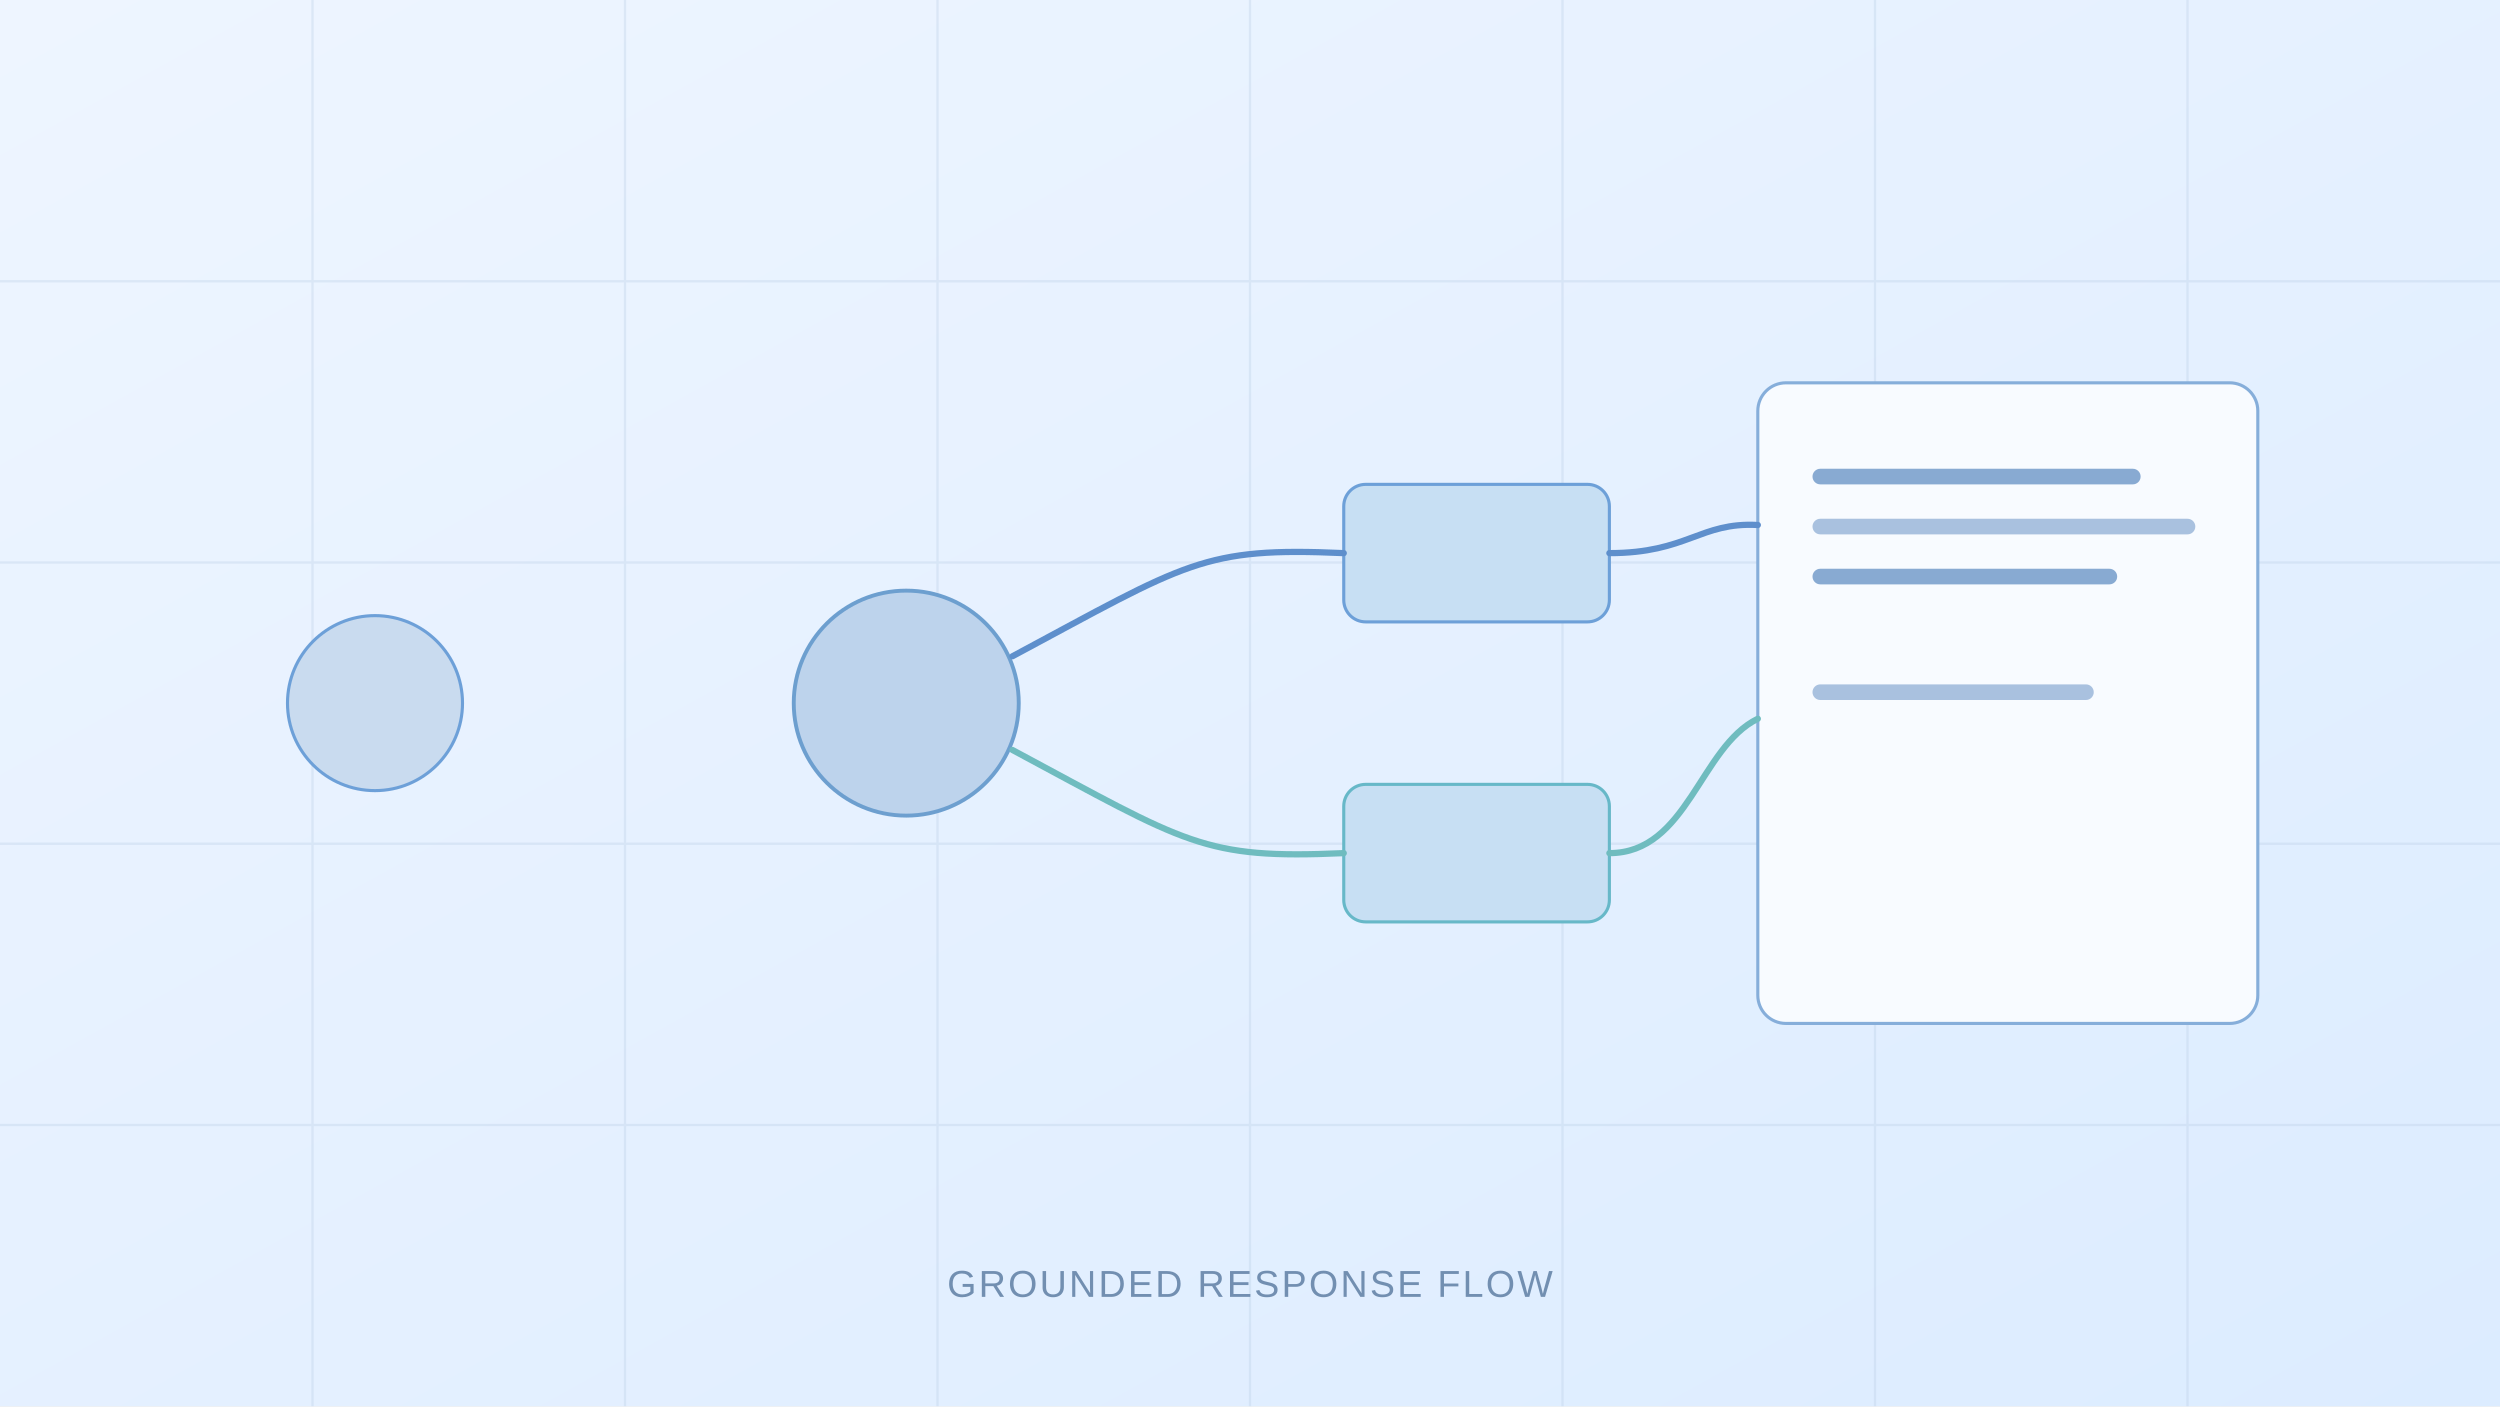
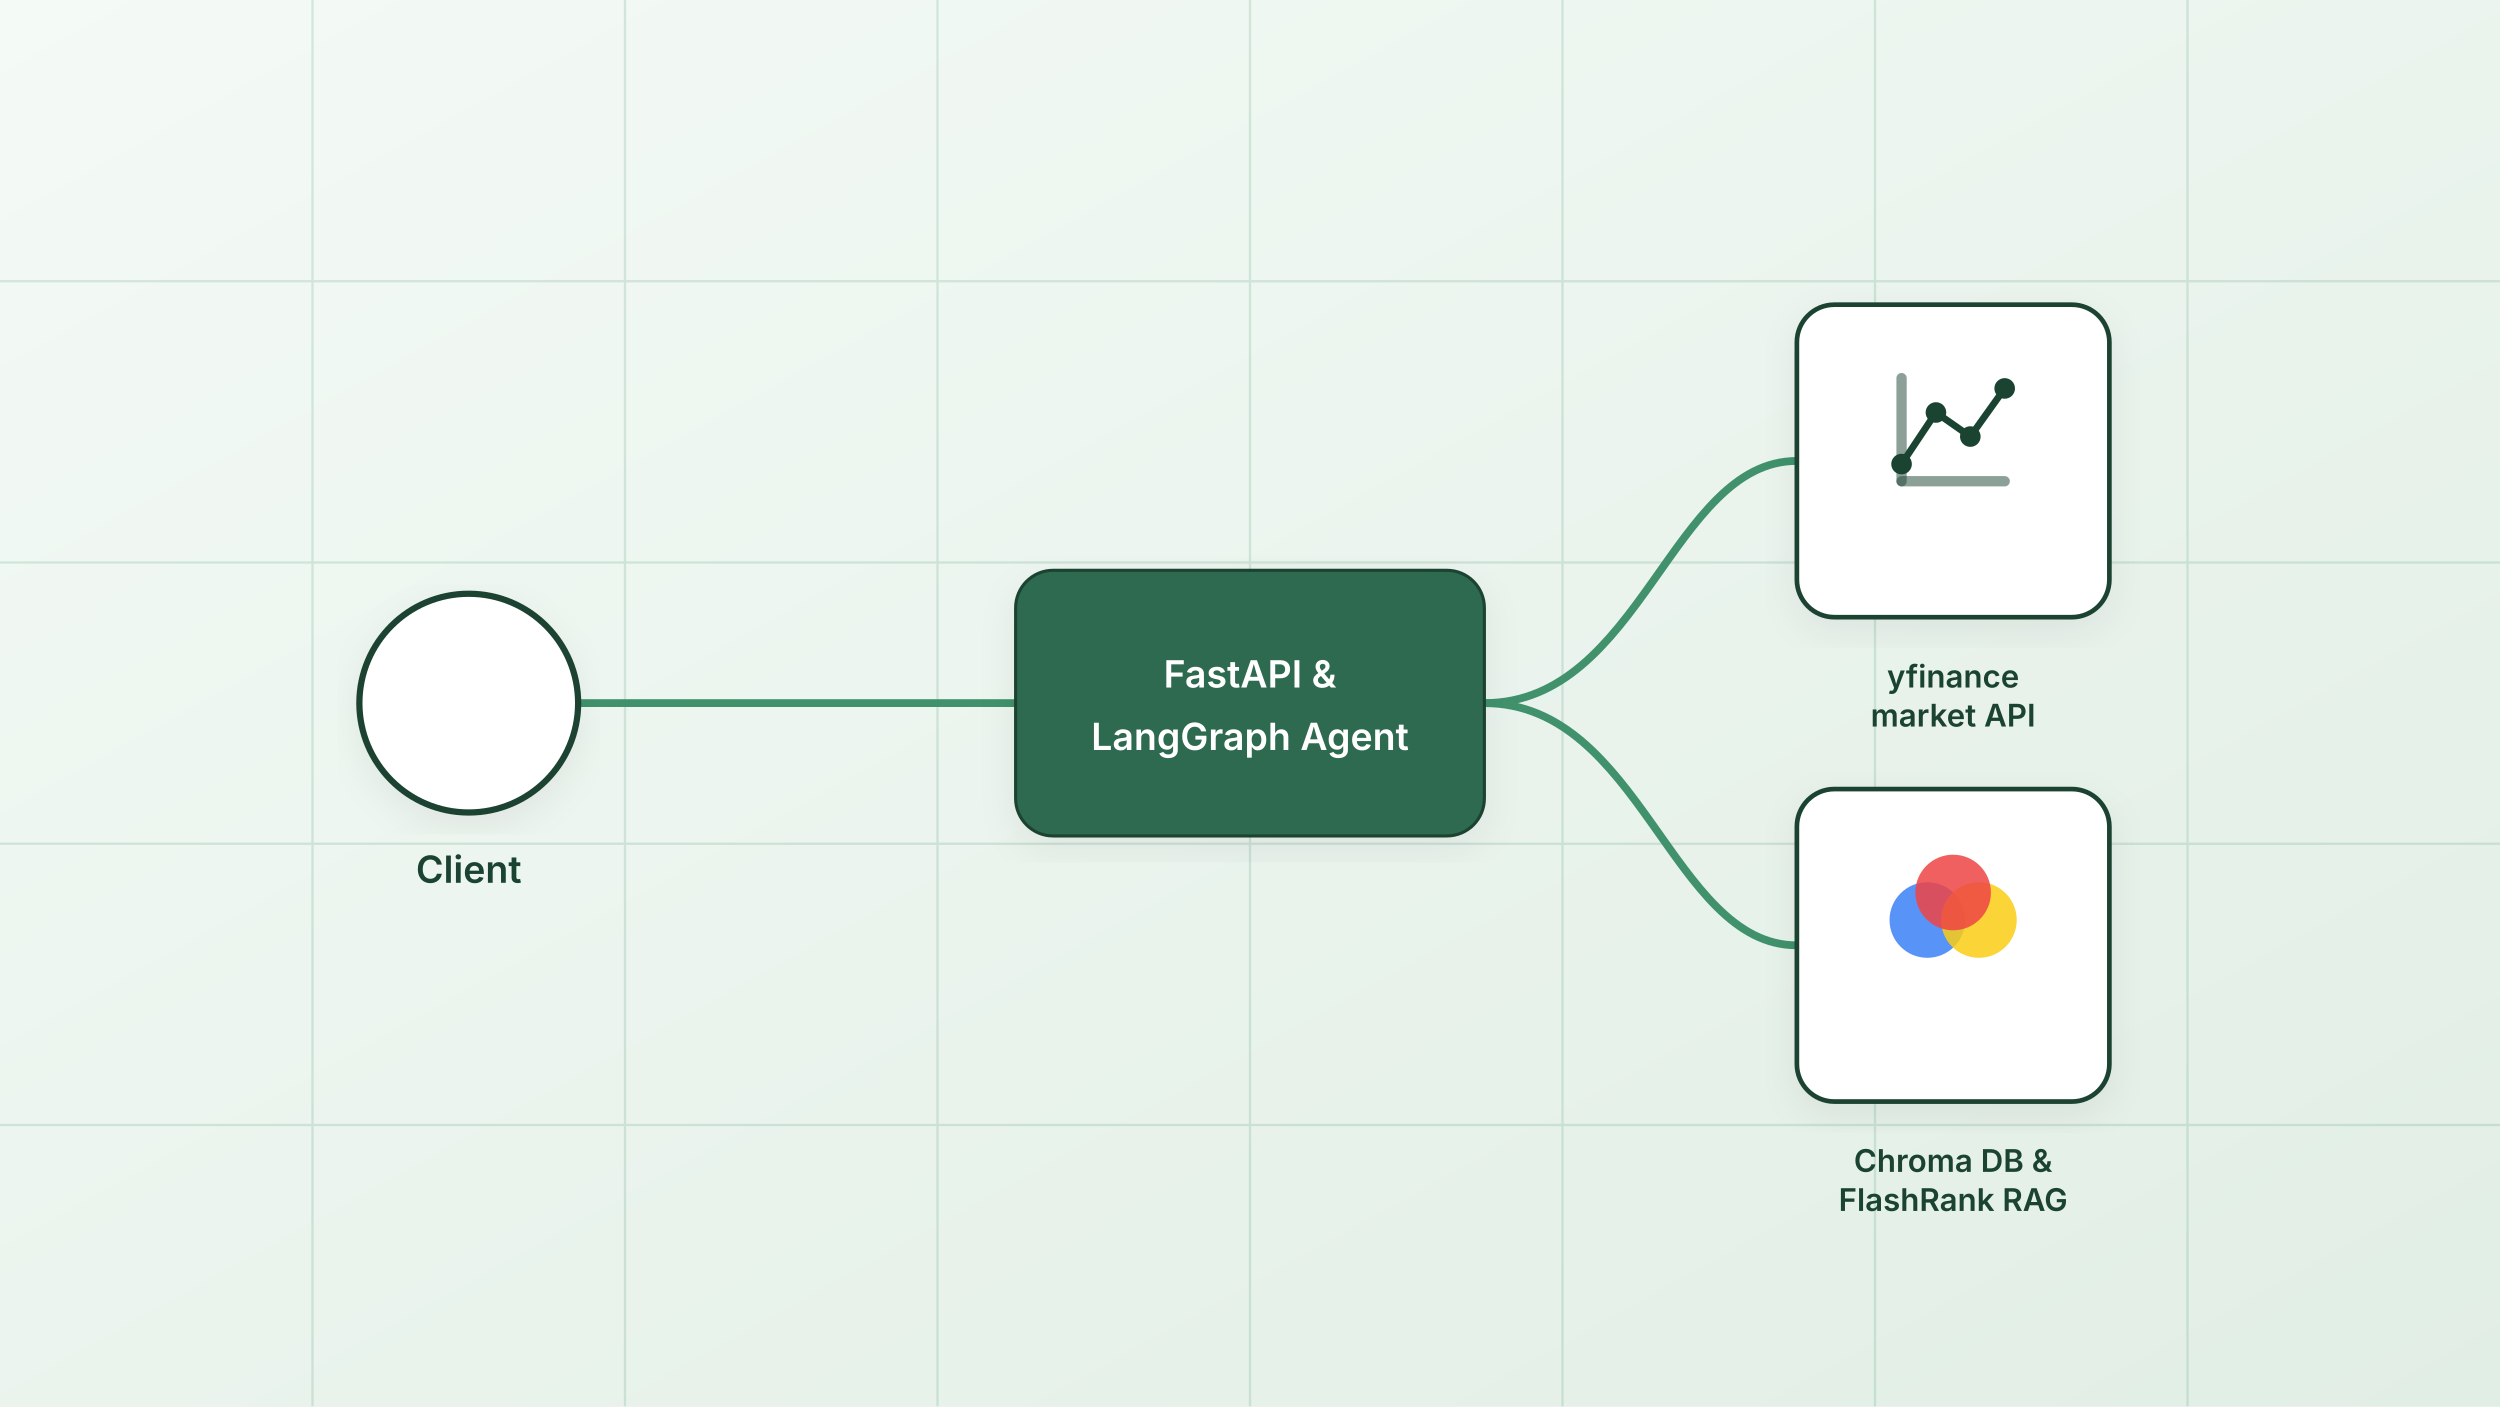
<svg xmlns="http://www.w3.org/2000/svg" width="1600" height="900" viewBox="0 0 1600 900">
  <defs>
    <linearGradient id="bg" x1="0" y1="0" x2="1" y2="1">
-       <stop offset="0%" stop-color="#eef5ff" />
-       <stop offset="100%" stop-color="#dcecff" />
+       <stop offset="0%" stop-color="#f4faf6" />
+       <stop offset="100%" stop-color="#e1eee5" />
    </linearGradient>
-     <linearGradient id="line" x1="0" y1="0" x2="1" y2="0">
-       <stop offset="0%" stop-color="#4e86d4" />
-       <stop offset="100%" stop-color="#63b6d2" />
-     </linearGradient>
+     <filter id="shadow" x="-10%" y="-10%" width="120%" height="120%">
+       <feDropShadow dx="0" dy="8" stdDeviation="12" flood-color="#0f2618" flood-opacity="0.06" />
+     </filter>
  </defs>
  <rect width="1600" height="900" fill="url(#bg)" />
-   <g opacity="0.35" stroke="#b9cde6" stroke-width="1.5">
+   <g opacity="0.18" stroke="#40916c" stroke-width="1.5">
    <path d="M0 180 H1600" />
    <path d="M0 360 H1600" />
    <path d="M0 540 H1600" />
    <path d="M0 720 H1600" />
    <path d="M200 0 V900" />
    <path d="M400 0 V900" />
    <path d="M600 0 V900" />
    <path d="M800 0 V900" />
    <path d="M1000 0 V900" />
    <path d="M1200 0 V900" />
    <path d="M1400 0 V900" />
  </g>
-   <circle cx="240" cy="450" r="56" fill="#c9dbef" stroke="#6da0d8" stroke-width="2" />
-   <circle cx="580" cy="450" r="72" fill="#bdd3ec" stroke="#6d9fcf" stroke-width="2.5" />
-   <rect x="860" y="310" width="170" height="88" rx="14" fill="#c7dff3" stroke="#6da0d8" stroke-width="2" />
-   <rect x="860" y="502" width="170" height="88" rx="14" fill="#c7dff3" stroke="#67b8c8" stroke-width="2" />
-   <rect x="1125" y="245" width="320" height="410" rx="18" fill="#f8fbff" stroke="#86aeda" stroke-width="2" />
-   <rect x="1160" y="300" width="210" height="10" rx="5" fill="#88aad2" />
-   <rect x="1160" y="332" width="245" height="10" rx="5" fill="#a9c1df" />
-   <rect x="1160" y="364" width="195" height="10" rx="5" fill="#88aad2" />
-   <rect x="1160" y="438" width="180" height="10" rx="5" fill="#a9c1df" />
-   <path d="M296 450 H496" stroke="url(#line)" stroke-width="5" stroke-linecap="round" />
-   <path d="M648 420 C760 360, 770 350, 860 354" stroke="#5e8fcc" stroke-width="4" fill="none" stroke-linecap="round" />
-   <path d="M648 480 C760 540, 770 550, 860 546" stroke="#6fbcbf" stroke-width="4" fill="none" stroke-linecap="round" />
-   <path d="M1030 354 C1080 354, 1088 334, 1125 336" stroke="#5e8fcc" stroke-width="4" fill="none" stroke-linecap="round" />
-   <path d="M1030 546 C1080 546, 1088 478, 1125 460" stroke="#6fbcbf" stroke-width="4" fill="none" stroke-linecap="round" />
-   <text x="800" y="830" fill="#728fb1" text-anchor="middle" font-family="Segoe UI, Arial" font-size="24" letter-spacing="1.5">GROUNDED RESPONSE FLOW</text>
+   <path d="M 370 450 L 650 450" fill="none" stroke="#40916c" stroke-width="5" stroke-linecap="round" />
+   <path d="M 950 450 C 1050 450, 1070 295, 1150 295" fill="none" stroke="#40916c" stroke-width="5" stroke-linecap="round" />
+   <path d="M 950 450 C 1050 450, 1070 605, 1150 605" fill="none" stroke="#40916c" stroke-width="5" stroke-linecap="round" />
+   <g>
+     <circle cx="300" cy="450" r="70" fill="#ffffff" stroke="#1b4332" stroke-width="4" filter="url(#shadow)" />
+     <text x="300" y="565" fill="#1b4332" font-family="system-ui, -apple-system, sans-serif" font-size="24" font-weight="600" text-anchor="middle">Client</text>
+   </g>
+   <g>
+     <rect x="650" y="365" width="300" height="170" rx="24" fill="#2d6a4f" stroke="#1b4332" stroke-width="2" filter="url(#shadow)" />
+     <text x="800" y="440" fill="#ffffff" font-family="system-ui, -apple-system, sans-serif" font-size="24" font-weight="600" text-anchor="middle">FastAPI &amp;</text>
+     <text x="800" y="480" fill="#ffffff" font-family="system-ui, -apple-system, sans-serif" font-size="24" font-weight="600" text-anchor="middle">LangGraph Agent</text>
+   </g>
+   <g>
+     <rect x="1150" y="195" width="200" height="200" rx="24" fill="#ffffff" stroke="#1b4332" stroke-width="3" filter="url(#shadow)" />
+     <g stroke="#1b4332" stroke-width="3" stroke-linecap="round" stroke-linejoin="round" fill="none" transform="translate(1250, 275) scale(2.2)">
+       <path d="M -15 15 L 15 15" stroke-opacity="0.5" />
+       <path d="M -15 15 V -15" stroke-opacity="0.5" />
+       <path d="M -15 10 L -5 -5 L 5 2 L 15 -12" stroke-width="2" stroke="#1b4332" />
+       <circle cx="-15" cy="10" r="1.5" fill="#1b4332" />
+       <circle cx="-5" cy="-5" r="1.5" fill="#1b4332" />
+       <circle cx="5" cy="2" r="1.5" fill="#1b4332" />
+       <circle cx="15" cy="-12" r="1.5" fill="#1b4332" />
+     </g>
+     <text x="1250" y="440" fill="#1b4332" font-family="system-ui, -apple-system, sans-serif" font-size="20" font-weight="600" text-anchor="middle">yfinance</text>
+     <text x="1250" y="465" fill="#1b4332" font-family="system-ui, -apple-system, sans-serif" font-size="20" font-weight="600" text-anchor="middle">market API</text>
+   </g>
+   <g>
+     <rect x="1150" y="505" width="200" height="200" rx="24" fill="#ffffff" stroke="#1b4332" stroke-width="3" filter="url(#shadow)" />
+     <g transform="translate(1250, 580) scale(2.2)">
+       <circle cx="-7.5" cy="4" r="11" fill="#3b82f6" fill-opacity="0.85" />
+       <circle cx="7.5" cy="4" r="11" fill="#facc15" fill-opacity="0.85" />
+       <circle cx="0" cy="-4" r="11" fill="#ef4444" fill-opacity="0.85" />
+     </g>
+     <text x="1250" y="750" fill="#1b4332" font-family="system-ui, -apple-system, sans-serif" font-size="20" font-weight="600" text-anchor="middle">Chroma DB &amp;</text>
+     <text x="1250" y="775" fill="#1b4332" font-family="system-ui, -apple-system, sans-serif" font-size="20" font-weight="600" text-anchor="middle">FlashRank RAG</text>
+   </g>
</svg>
